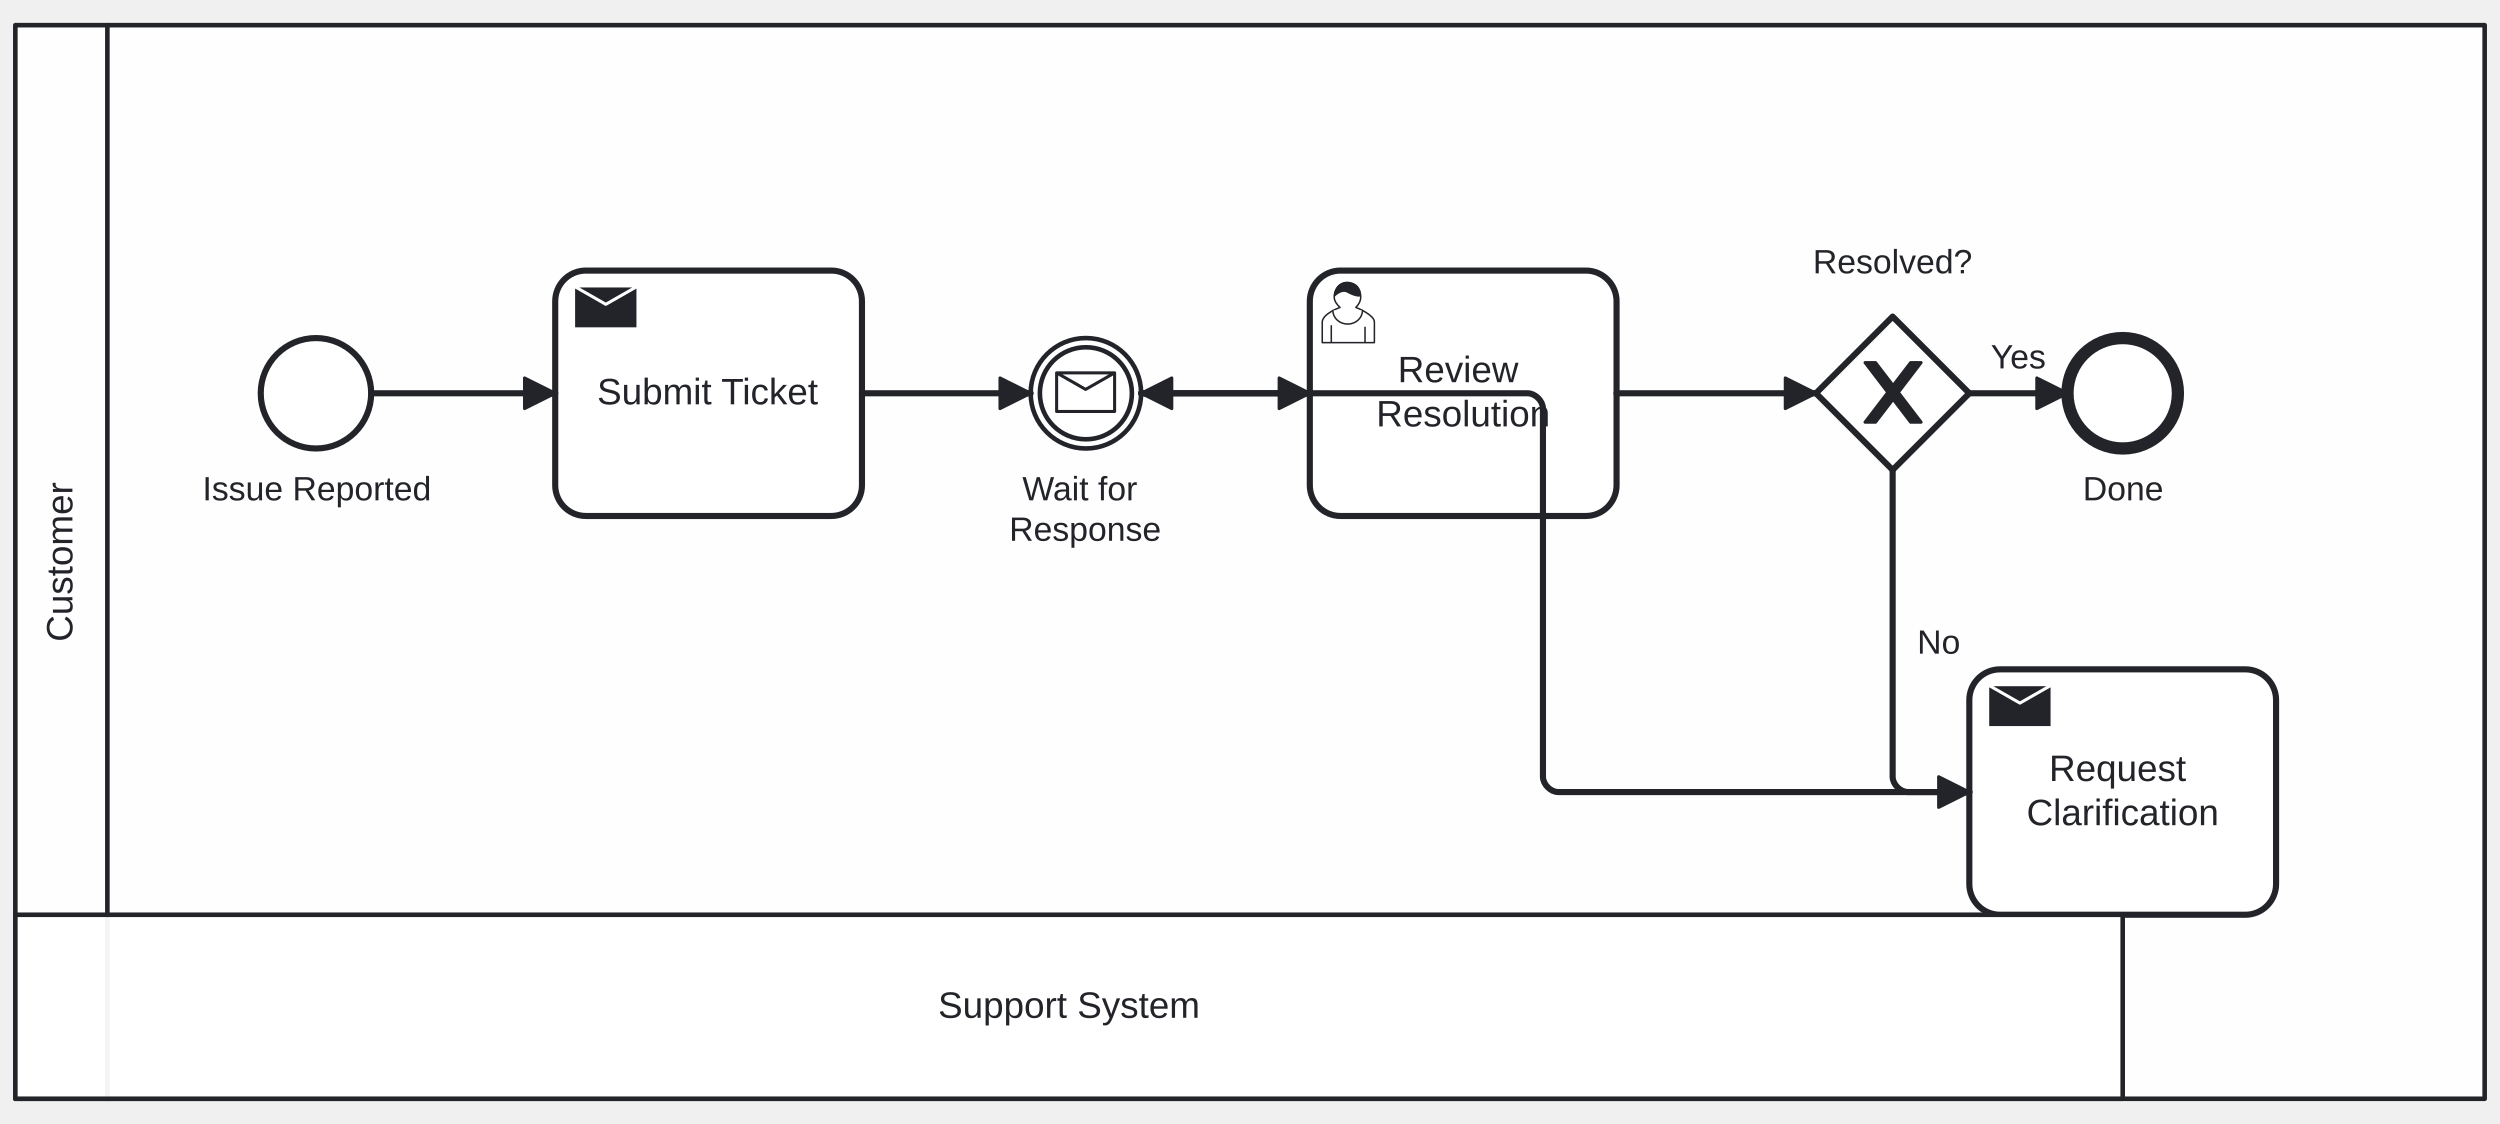
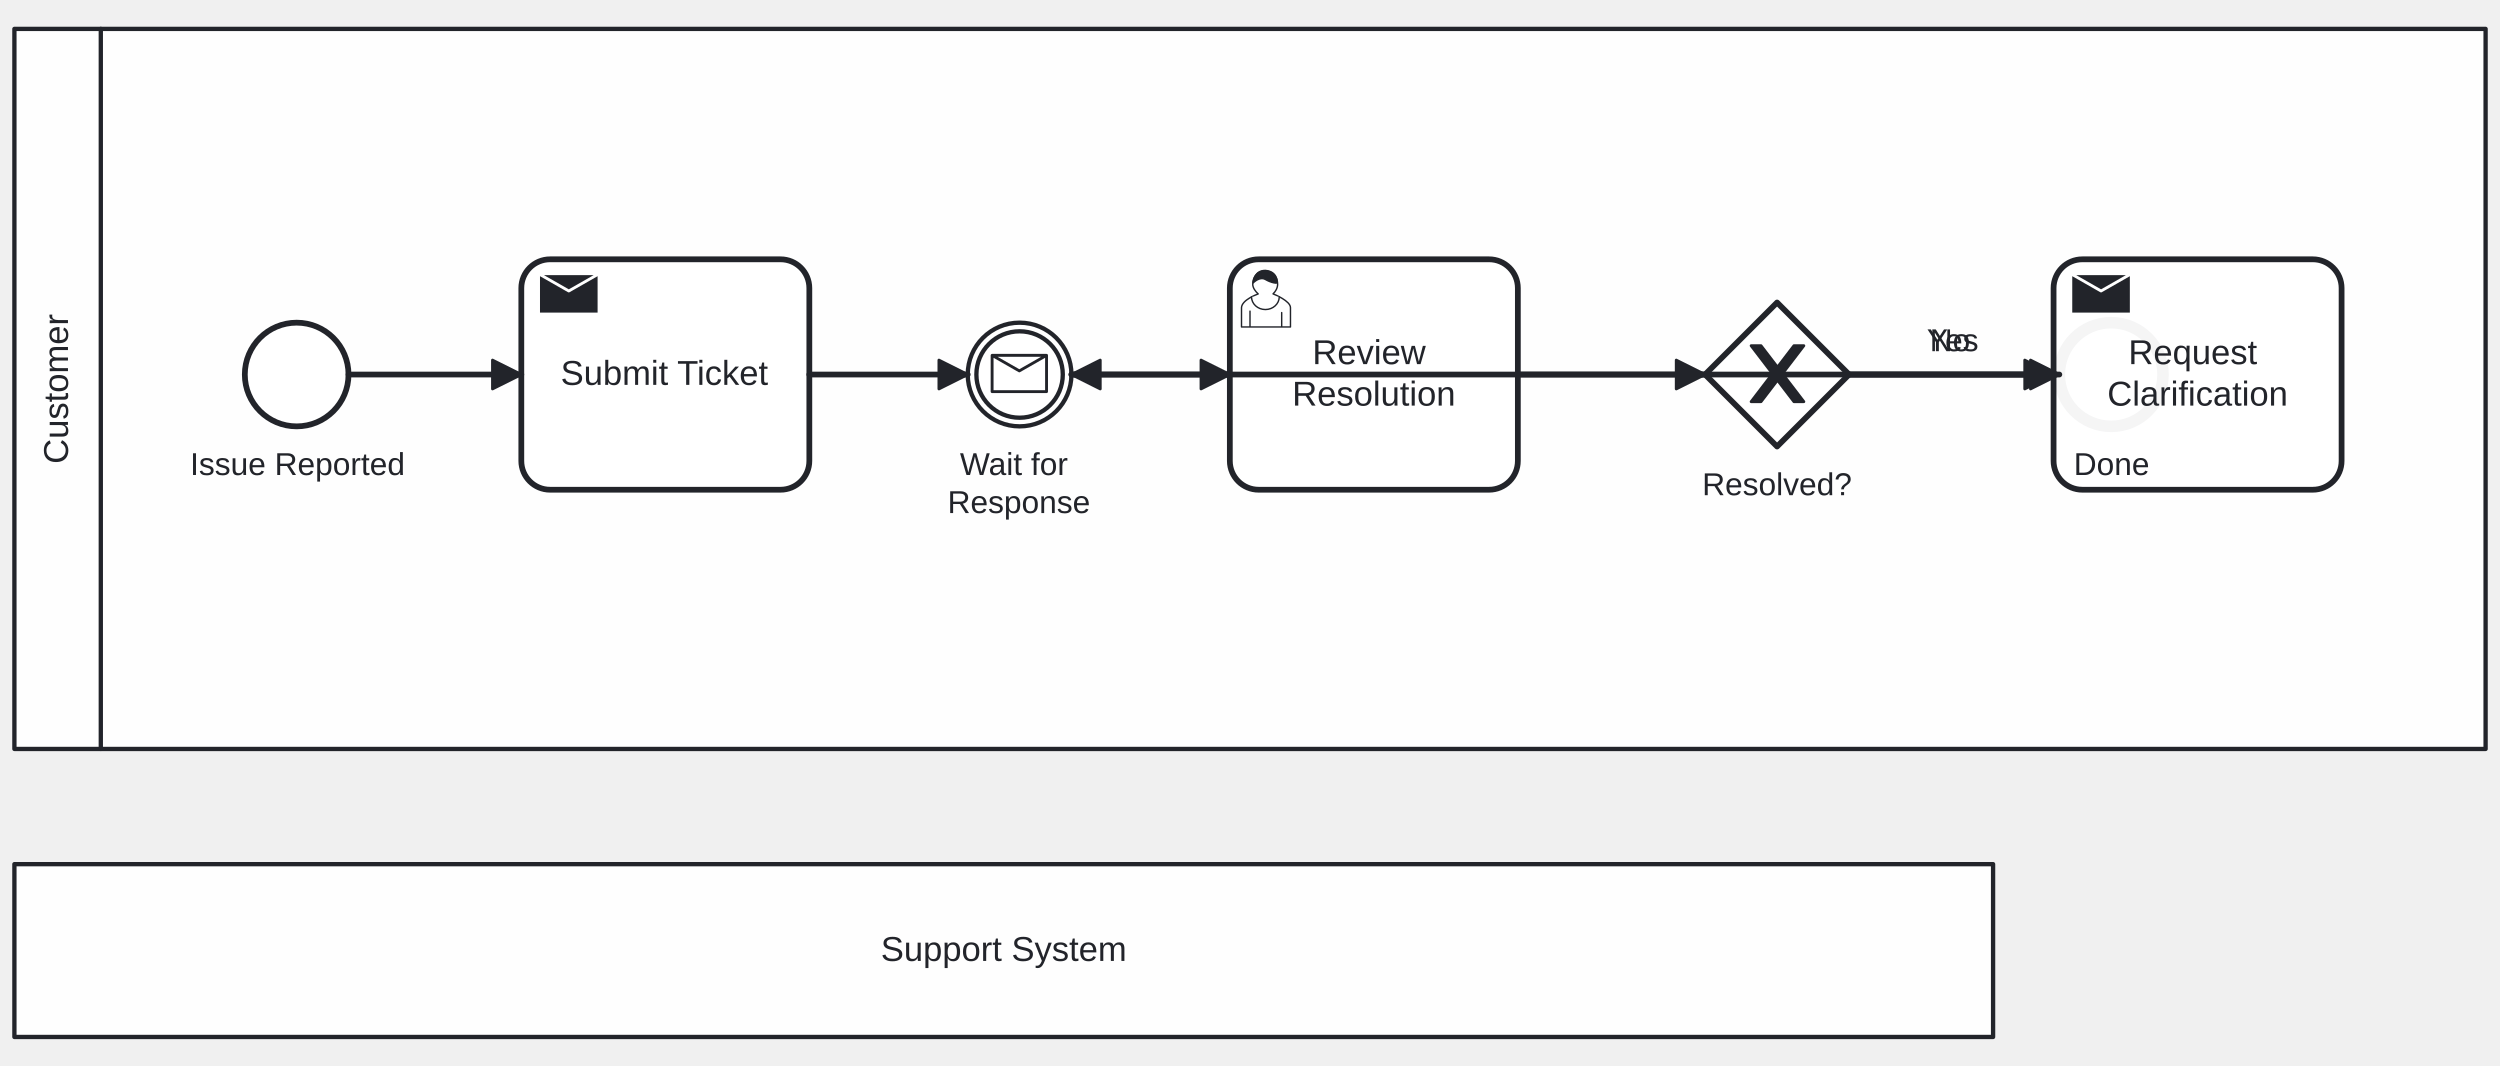
- <svg xmlns="http://www.w3.org/2000/svg" width="972" height="437" viewBox="157 77 815 360" version="1.1">
+ <svg xmlns="http://www.w3.org/2000/svg" width="1025" height="437" viewBox="157 77 868 360" version="1.1">
  <g class="djs-group">
    <g class="djs-element djs-shape" data-element-id="Participant_Customer" style="display: block;" transform="translate(162, 82)">
      <g class="djs-visual">
-         <rect x="0" y="0" width="805" height="350" rx="0" ry="0" style="stroke-linecap: round; stroke-linejoin: round; stroke: hsl(225, 10%, 15%); stroke-width: 1.5px; fill: white; fill-opacity: 0.95;" />
-         <path style="fill: none; stroke-linecap: round; stroke-linejoin: round; stroke: hsl(225, 10%, 15%); stroke-width: 1.5px;" d="M30,0L30,350" />
-         <text style="font-family: Arial, sans-serif; font-size: 12px; font-weight: normal; fill: hsl(225, 10%, 15%);" lineHeight="1.2" class="djs-label" transform="matrix(-1.8369701987210297e-16, -1, 1, -1.8369701987210297e-16, 0, 350)">
-           <tspan x="148.996" y="18.6">Customer</tspan>
-         </text>
-       </g>
-       <rect x="-5" y="-5" rx="4" width="815" height="360" style="fill: none;" class="djs-outline" />
-       <rect style="fill: none; stroke-opacity: 0; stroke: white; stroke-width: 15px;" class="djs-hit djs-hit-no-move" x="0" y="0" width="805" height="350" />
-       <rect style="fill: none; stroke-opacity: 0; stroke: white; stroke-width: 15px;" class="djs-hit djs-hit-click-stroke" x="0" y="0" width="805" height="350" />
-       <rect style="fill: none; stroke-opacity: 0; stroke: white; stroke-width: 15px;" class="djs-hit djs-hit-all" x="0" y="0" width="30" height="350" />
+         <rect x="0" y="0" width="858" height="250" rx="0" ry="0" style="stroke-linecap: round; stroke-linejoin: round; stroke: hsl(225, 10%, 15%); stroke-width: 1.5px; fill: white; fill-opacity: 0.95;" />
+         <path style="fill: none; stroke-linecap: round; stroke-linejoin: round; stroke: hsl(225, 10%, 15%); stroke-width: 1.5px;" d="M30,0L30,250" />
+         <text style="font-family: Arial, sans-serif; font-size: 12px; font-weight: normal; fill: hsl(225, 10%, 15%);" lineHeight="1.2" class="djs-label" transform="matrix(-1.8369701987210297e-16, -1, 1, -1.8369701987210297e-16, 0, 250)">
+           <tspan x="98.996" y="18.6">Customer</tspan>
+         </text>
+       </g>
+       <rect x="-5" y="-5" rx="4" width="868" height="260" style="fill: none;" class="djs-outline" />
+       <rect style="fill: none; stroke-opacity: 0; stroke: white; stroke-width: 15px;" class="djs-hit djs-hit-no-move" x="0" y="0" width="858" height="250" />
+       <rect style="fill: none; stroke-opacity: 0; stroke: white; stroke-width: 15px;" class="djs-hit djs-hit-click-stroke" x="0" y="0" width="858" height="250" />
+       <rect style="fill: none; stroke-opacity: 0; stroke: white; stroke-width: 15px;" class="djs-hit djs-hit-all" x="0" y="0" width="30" height="250" />
    </g>
    <g class="djs-children">
      <g class="djs-group">
        <g class="djs-element djs-shape" data-element-id="StartEvent_IssueReported" style="display: block;" transform="translate(242, 184)">
          <g class="djs-visual">
            <circle cx="18" cy="18" r="18" style="stroke-linecap: round; stroke-linejoin: round; stroke: hsl(225, 10%, 15%); stroke-width: 2px; fill: white; fill-opacity: 0.95;" />
          </g>
          <rect style="fill: none; stroke-opacity: 0; stroke: white; stroke-width: 15px;" class="djs-hit djs-hit-all" x="0" y="0" width="36" height="36" />
          <circle cx="18" cy="18" r="23" style="fill: none;" class="djs-outline" />
        </g>
      </g>
      <g class="djs-group">
        <g class="djs-element djs-shape" data-element-id="SendTask_SubmitTicket" style="display: block;" transform="translate(338, 162)">
          <g class="djs-visual">
            <rect x="0" y="0" width="100" height="80" rx="10" ry="10" style="stroke-linecap: round; stroke-linejoin: round; stroke: hsl(225, 10%, 15%); stroke-width: 2px; fill: white; fill-opacity: 0.95;" />
            <text style="font-family: Arial, sans-serif; font-size: 12px; font-weight: normal; fill: hsl(225, 10%, 15%);" lineHeight="1.2" class="djs-label">
              <tspan x="13.658" y="43.6">Submit Ticket</tspan>
            </text>
            <path style="fill: hsl(225, 10%, 15%); stroke-linecap: round; stroke-linejoin: round; stroke: white; stroke-width: 1px;" d="m 5.985,4.998 l 0,14 l 21,0 l 0,-14 z l 10.5,6 l 10.5,-6" />
          </g>
          <rect style="fill: none; stroke-opacity: 0; stroke: white; stroke-width: 15px;" class="djs-hit djs-hit-all" x="0" y="0" width="100" height="80" />
          <rect x="-5" y="-5" rx="14" width="110" height="90" style="fill: none;" class="djs-outline" />
        </g>
      </g>
      <g class="djs-group">
        <g class="djs-element djs-shape" data-element-id="Event_WaitForResponse" style="display: block;" transform="translate(493, 184)">
          <g class="djs-visual">
            <circle cx="18" cy="18" r="18" style="stroke-linecap: round; stroke-linejoin: round; stroke: hsl(225, 10%, 15%); stroke-width: 1.5px; fill: white; fill-opacity: 0.95;" />
            <circle cx="18" cy="18" r="15" style="stroke-linecap: round; stroke-linejoin: round; stroke: hsl(225, 10%, 15%); stroke-width: 1.5px; fill: none;" />
            <path style="fill: white; stroke-linecap: round; stroke-linejoin: round; stroke: hsl(225, 10%, 15%); stroke-width: 1px;" d="m 8.46,11.34 l 0,12.6 l 18.9,0 l 0,-12.6 z l 9.45,5.4 l 9.45,-5.4" />
          </g>
          <rect style="fill: none; stroke-opacity: 0; stroke: white; stroke-width: 15px;" class="djs-hit djs-hit-all" x="0" y="0" width="36" height="36" />
          <circle cx="18" cy="18" r="23" style="fill: none;" class="djs-outline" />
        </g>
      </g>
      <g class="djs-group">
        <g class="djs-element djs-shape" data-element-id="UserTask_ReviewResolution" style="display: block;" transform="translate(584, 162)">
          <g class="djs-visual">
            <rect x="0" y="0" width="100" height="80" rx="10" ry="10" style="stroke-linecap: round; stroke-linejoin: round; stroke: hsl(225, 10%, 15%); stroke-width: 2px; fill: white; fill-opacity: 0.95;" />
            <text style="font-family: Arial, sans-serif; font-size: 12px; font-weight: normal; fill: hsl(225, 10%, 15%);" lineHeight="1.2" class="djs-label">
              <tspan x="28.664" y="36.4">Review </tspan>
              <tspan x="21.656" y="50.8">Resolution</tspan>
            </text>
            <path style="fill: white; stroke-linecap: round; stroke-linejoin: round; stroke: hsl(225, 10%, 15%); stroke-width: 0.5px;" d="m 15,12 c 0.909,-0.845 1.594,-2.049 1.594,-3.385 0,-2.554 -1.805,-4.622 -4.357,-4.622 -2.552,0 -4.288,2.068 -4.288,4.622 0,1.348 0.974,2.562 1.896,3.405 -0.529,0.187 -5.669,2.097 -5.794,4.756 v 6.718 h 17 v -6.718 c 0,-2.298 -5.528,-4.595 -6.051,-4.776 zm -8,6 l 0,5.5 m 11,0 l 0,-5" />
            <path style="fill: white; stroke-linecap: round; stroke-linejoin: round; stroke: hsl(225, 10%, 15%); stroke-width: 0.5px;" d="m 15,12 m 2.162,1.009 c 0,2.447 -2.158,4.431 -4.821,4.431 -2.665,0 -4.822,-1.981 -4.822,-4.431 " />
            <path style="fill: hsl(225, 10%, 15%); stroke-linecap: round; stroke-linejoin: round; stroke: hsl(225, 10%, 15%); stroke-width: 0.5px;" d="m 15,12 m -6.9,-3.80 c 0,0 2.251,-2.358 4.274,-1.177 2.024,1.181 4.221,1.537 4.124,0.965 -0.098,-0.57 -0.117,-3.791 -4.191,-4.136 -3.575,0.001 -4.208,3.367 -4.207,4.348 z" />
          </g>
          <rect style="fill: none; stroke-opacity: 0; stroke: white; stroke-width: 15px;" class="djs-hit djs-hit-all" x="0" y="0" width="100" height="80" />
          <rect x="-5" y="-5" rx="14" width="110" height="90" style="fill: none;" class="djs-outline" />
        </g>
      </g>
      <g class="djs-group">
        <g class="djs-element djs-shape" data-element-id="Gateway_Resolved" style="display: block;" transform="translate(749, 177)">
          <g class="djs-visual">
            <polygon style="stroke-linecap: round; stroke-linejoin: round; stroke: hsl(225, 10%, 15%); stroke-width: 2px; fill: white; fill-opacity: 0.95;" points="25,0 50,25 25,50 0,25" />
            <path style="fill: hsl(225, 10%, 15%); stroke-linecap: round; stroke-linejoin: round; stroke: hsl(225, 10%, 15%); stroke-width: 1px;" d="m 16,15 7.429,9.714 -7.429,9.714 3.429,0 5.714,-7.464 5.714,7.464 3.429,0 -7.429,-9.714 7.429,-9.714 -3.429,0 -5.714,7.464 -5.714,-7.464 -3.429,0 z" />
          </g>
          <rect style="fill: none; stroke-opacity: 0; stroke: white; stroke-width: 15px;" class="djs-hit djs-hit-all" x="0" y="0" width="50" height="50" />
          <rect style="transform-box: fill-box; transform: rotate(45deg); transform-origin: center; fill: none;" x="2" y="2" rx="4" width="46" height="46" class="djs-outline" />
        </g>
      </g>
      <g class="djs-group">
-         <g class="djs-element djs-shape" data-element-id="EndEvent_Done" style="display: block;" transform="translate(831, 184)">
+         <g class="djs-element djs-shape" data-element-id="EndEvent_Done" style="display: block;" transform="translate(872, 184)">
          <g class="djs-visual">
            <circle cx="18" cy="18" r="18" style="stroke-linecap: round; stroke-linejoin: round; stroke: hsl(225, 10%, 15%); stroke-width: 4px; fill: white; fill-opacity: 0.95;" />
          </g>
          <rect style="fill: none; stroke-opacity: 0; stroke: white; stroke-width: 15px;" class="djs-hit djs-hit-all" x="0" y="0" width="36" height="36" />
          <circle cx="18" cy="18" r="24" style="fill: none;" class="djs-outline" />
        </g>
      </g>
      <g class="djs-group">
-         <g class="djs-element djs-shape" data-element-id="SendTask_RequestClarification" style="display: block;" transform="translate(799, 292)">
+         <g class="djs-element djs-shape selected" data-element-id="SendTask_RequestClarification" style="display: block;" transform="translate(870, 162)">
          <g class="djs-visual">
            <rect x="0" y="0" width="100" height="80" rx="10" ry="10" style="stroke-linecap: round; stroke-linejoin: round; stroke: hsl(225, 10%, 15%); stroke-width: 2px; fill: white; fill-opacity: 0.95;" />
            <text style="font-family: Arial, sans-serif; font-size: 12px; font-weight: normal; fill: hsl(225, 10%, 15%);" lineHeight="1.2" class="djs-label">
              <tspan x="25.988" y="36.4">Request </tspan>
              <tspan x="18.662" y="50.8">Clarification</tspan>
            </text>
            <path style="fill: hsl(225, 10%, 15%); stroke-linecap: round; stroke-linejoin: round; stroke: white; stroke-width: 1px;" d="m 5.985,4.998 l 0,14 l 21,0 l 0,-14 z l 10.5,6 l 10.5,-6" />
          </g>
          <rect style="fill: none; stroke-opacity: 0; stroke: white; stroke-width: 15px;" class="djs-hit djs-hit-all" x="0" y="0" width="100" height="80" />
          <rect x="-5" y="-5" rx="14" width="110" height="90" style="fill: none;" class="djs-outline" />
        </g>
      </g>
      <g class="djs-group">
-         <g class="djs-element djs-connection" data-element-id="Flow_IssueReported_to_SubmitTicket" style="display: block;">
-           <g class="djs-visual">
-             <defs>
-               <marker id="marker-81ekr7hkjog8yh5twk5874u57" viewBox="0 0 20 20" refX="11" refY="10" markerWidth="10" markerHeight="10" orient="auto">
-                 <path d="M 1 5 L 11 10 L 1 15 Z" style="stroke-linecap: round; stroke-linejoin: round; stroke: hsl(225, 10%, 15%); stroke-width: 1px; fill: hsl(225, 10%, 15%);" />
-               </marker>
-             </defs>
-             <path style="fill: none; stroke-linecap: round; stroke-linejoin: round; stroke: hsl(225, 10%, 15%); stroke-width: 2px; marker-end: url(#marker-81ekr7hkjog8yh5twk5874u57);" data-corner-radius="5" d="M278,202L338,202" />
+         <g class="djs-element djs-connection" data-element-id="Flow_1jqwje6" style="display: block;">
+           <g class="djs-visual">
+             <defs>
+               <marker id="marker-8ichap2qdkwneu6acqbnaay00" viewBox="0 0 20 20" refX="11" refY="10" markerWidth="10" markerHeight="10" orient="auto">
+                 <path d="M 1 5 L 11 10 L 1 15 Z" style="stroke-linecap: round; stroke-linejoin: round; stroke: hsl(225, 10%, 15%); stroke-width: 1px; fill: hsl(225, 10%, 15%);" />
+               </marker>
+             </defs>
+             <path style="fill: none; stroke-linecap: round; stroke-linejoin: round; stroke: hsl(225, 10%, 15%); stroke-width: 2px; marker-end: url(#marker-8ichap2qdkwneu6acqbnaay00);" data-corner-radius="5" d="M278,202L338,202" />
          </g>
          <path d="M278,202L338,202" style="fill: none; stroke-opacity: 0; stroke: white; stroke-width: 15px;" class="djs-hit djs-hit-stroke" />
          <rect x="273" y="197" rx="4" width="70" height="10" style="fill: none;" class="djs-outline" />
        </g>
      </g>
      <g class="djs-group">
-         <g class="djs-element djs-connection" data-element-id="Flow_SubmitTicket_to_WaitForResponse" style="display: block;">
-           <g class="djs-visual">
-             <defs>
-               <marker id="marker-cr1qng9x77hzvcgjjcl6exvnx" viewBox="0 0 20 20" refX="11" refY="10" markerWidth="10" markerHeight="10" orient="auto">
-                 <path d="M 1 5 L 11 10 L 1 15 Z" style="stroke-linecap: round; stroke-linejoin: round; stroke: hsl(225, 10%, 15%); stroke-width: 1px; fill: hsl(225, 10%, 15%);" />
-               </marker>
-             </defs>
-             <path style="fill: none; stroke-linecap: round; stroke-linejoin: round; stroke: hsl(225, 10%, 15%); stroke-width: 2px; marker-end: url(#marker-cr1qng9x77hzvcgjjcl6exvnx);" data-corner-radius="5" d="M438,202L493,202" />
+         <g class="djs-element djs-connection" data-element-id="Flow_0akmbyj" style="display: block;">
+           <g class="djs-visual">
+             <defs>
+               <marker id="marker-cmp97k7jylyf6nrgr38zb5rtc" viewBox="0 0 20 20" refX="11" refY="10" markerWidth="10" markerHeight="10" orient="auto">
+                 <path d="M 1 5 L 11 10 L 1 15 Z" style="stroke-linecap: round; stroke-linejoin: round; stroke: hsl(225, 10%, 15%); stroke-width: 1px; fill: hsl(225, 10%, 15%);" />
+               </marker>
+             </defs>
+             <path style="fill: none; stroke-linecap: round; stroke-linejoin: round; stroke: hsl(225, 10%, 15%); stroke-width: 2px; marker-end: url(#marker-cmp97k7jylyf6nrgr38zb5rtc);" data-corner-radius="5" d="M438,202L493,202" />
          </g>
          <path d="M438,202L493,202" style="fill: none; stroke-opacity: 0; stroke: white; stroke-width: 15px;" class="djs-hit djs-hit-stroke" />
          <rect x="433" y="197" rx="4" width="65" height="10" style="fill: none;" class="djs-outline" />
        </g>
      </g>
      <g class="djs-group">
-         <g class="djs-element djs-connection" data-element-id="Flow_WaitForResponse_to_ReviewResolution" style="display: block;">
-           <g class="djs-visual">
-             <defs>
-               <marker id="marker-3r2m3p9gluk20hxr825y1dmpo" viewBox="0 0 20 20" refX="11" refY="10" markerWidth="10" markerHeight="10" orient="auto">
-                 <path d="M 1 5 L 11 10 L 1 15 Z" style="stroke-linecap: round; stroke-linejoin: round; stroke: hsl(225, 10%, 15%); stroke-width: 1px; fill: hsl(225, 10%, 15%);" />
-               </marker>
-             </defs>
-             <path style="fill: none; stroke-linecap: round; stroke-linejoin: round; stroke: hsl(225, 10%, 15%); stroke-width: 2px; marker-end: url(#marker-3r2m3p9gluk20hxr825y1dmpo);" data-corner-radius="5" d="M529,202L584,202" />
+         <g class="djs-element djs-connection" data-element-id="Flow_0baluxb" style="display: block;">
+           <g class="djs-visual">
+             <defs>
+               <marker id="marker-etfr8yiy3vufeu52en02q0bvn" viewBox="0 0 20 20" refX="11" refY="10" markerWidth="10" markerHeight="10" orient="auto">
+                 <path d="M 1 5 L 11 10 L 1 15 Z" style="stroke-linecap: round; stroke-linejoin: round; stroke: hsl(225, 10%, 15%); stroke-width: 1px; fill: hsl(225, 10%, 15%);" />
+               </marker>
+             </defs>
+             <path style="fill: none; stroke-linecap: round; stroke-linejoin: round; stroke: hsl(225, 10%, 15%); stroke-width: 2px; marker-end: url(#marker-etfr8yiy3vufeu52en02q0bvn);" data-corner-radius="5" d="M529,202L584,202" />
          </g>
          <path d="M529,202L584,202" style="fill: none; stroke-opacity: 0; stroke: white; stroke-width: 15px;" class="djs-hit djs-hit-stroke" />
          <rect x="524" y="197" rx="4" width="65" height="10" style="fill: none;" class="djs-outline" />
        </g>
      </g>
      <g class="djs-group">
-         <g class="djs-element djs-connection" data-element-id="Flow_ReviewResolution_to_Resolved" style="display: block;">
-           <g class="djs-visual">
-             <defs>
-               <marker id="marker-3td7lkv5u7mmsrmtly9xdax5i" viewBox="0 0 20 20" refX="11" refY="10" markerWidth="10" markerHeight="10" orient="auto">
-                 <path d="M 1 5 L 11 10 L 1 15 Z" style="stroke-linecap: round; stroke-linejoin: round; stroke: hsl(225, 10%, 15%); stroke-width: 1px; fill: hsl(225, 10%, 15%);" />
-               </marker>
-             </defs>
-             <path style="fill: none; stroke-linecap: round; stroke-linejoin: round; stroke: hsl(225, 10%, 15%); stroke-width: 2px; marker-end: url(#marker-3td7lkv5u7mmsrmtly9xdax5i);" data-corner-radius="5" d="M684,202L749,202" />
+         <g class="djs-element djs-connection" data-element-id="Flow_0xjrs3f" style="display: block;">
+           <g class="djs-visual">
+             <defs>
+               <marker id="marker-5jp741e1f5tv7oxorrd6l4klx" viewBox="0 0 20 20" refX="11" refY="10" markerWidth="10" markerHeight="10" orient="auto">
+                 <path d="M 1 5 L 11 10 L 1 15 Z" style="stroke-linecap: round; stroke-linejoin: round; stroke: hsl(225, 10%, 15%); stroke-width: 1px; fill: hsl(225, 10%, 15%);" />
+               </marker>
+             </defs>
+             <path style="fill: none; stroke-linecap: round; stroke-linejoin: round; stroke: hsl(225, 10%, 15%); stroke-width: 2px; marker-end: url(#marker-5jp741e1f5tv7oxorrd6l4klx);" data-corner-radius="5" d="M684,202L749,202" />
          </g>
          <path d="M684,202L749,202" style="fill: none; stroke-opacity: 0; stroke: white; stroke-width: 15px;" class="djs-hit djs-hit-stroke" />
          <rect x="679" y="197" rx="4" width="75" height="10" style="fill: none;" class="djs-outline" />
        </g>
      </g>
      <g class="djs-group">
-         <g class="djs-element djs-shape" data-element-id="EndEvent_Done_label" style="display: block;" transform="translate(836, 227)">
+         <g class="djs-element djs-shape" data-element-id="EndEvent_Done_label" style="display: block;" transform="translate(877, 227)">
          <g class="djs-visual">
            <text style="font-family: Arial, sans-serif; font-size: 11px; font-weight: normal; fill: hsl(225, 10%, 15%);" lineHeight="1.2" class="djs-label">
              <tspan x="0" y="9.9">Done</tspan>
            </text>
          </g>
          <rect style="fill: none; stroke-opacity: 0; stroke: white; stroke-width: 15px;" class="djs-hit djs-hit-all" x="0" y="0" width="27" height="14" />
          <rect x="-5" y="-5" rx="4" width="37" height="24" style="fill: none;" class="djs-outline" />
        </g>
      </g>
      <g class="djs-group">
        <g class="djs-element djs-connection" data-element-id="Flow_Yes" style="display: block;">
          <g class="djs-visual">
            <defs>
-               <marker id="marker-7f28dsp7ymepxv8a23ry0h7gb" viewBox="0 0 20 20" refX="11" refY="10" markerWidth="10" markerHeight="10" orient="auto">
-                 <path d="M 1 5 L 11 10 L 1 15 Z" style="stroke-linecap: round; stroke-linejoin: round; stroke: hsl(225, 10%, 15%); stroke-width: 1px; fill: hsl(225, 10%, 15%);" />
-               </marker>
-             </defs>
-             <path style="fill: none; stroke-linecap: round; stroke-linejoin: round; stroke: hsl(225, 10%, 15%); stroke-width: 2px; marker-end: url(#marker-7f28dsp7ymepxv8a23ry0h7gb);" data-corner-radius="5" d="M799,202L831,202" />
-           </g>
-           <path d="M799,202L831,202" style="fill: none; stroke-opacity: 0; stroke: white; stroke-width: 15px;" class="djs-hit djs-hit-stroke" />
-           <rect x="794" y="197" rx="4" width="42" height="10" style="fill: none;" class="djs-outline" />
-         </g>
-       </g>
-       <g class="djs-group">
-         <g class="djs-element djs-shape" data-element-id="Flow_Yes_label" style="display: block;" transform="translate(806, 184)">
+               <marker id="marker-c6edfyiv2ck6fmoaeiuae18cx" viewBox="0 0 20 20" refX="11" refY="10" markerWidth="10" markerHeight="10" orient="auto">
+                 <path d="M 1 5 L 11 10 L 1 15 Z" style="stroke-linecap: round; stroke-linejoin: round; stroke: hsl(225, 10%, 15%); stroke-width: 1px; fill: hsl(225, 10%, 15%);" />
+               </marker>
+             </defs>
+             <path style="fill: none; stroke-linecap: round; stroke-linejoin: round; stroke: hsl(225, 10%, 15%); stroke-width: 2px; marker-end: url(#marker-c6edfyiv2ck6fmoaeiuae18cx);" data-corner-radius="5" d="M799,202L872,202" />
+           </g>
+           <path d="M799,202L872,202" style="fill: none; stroke-opacity: 0; stroke: white; stroke-width: 15px;" class="djs-hit djs-hit-stroke" />
+           <rect x="794" y="197" rx="4" width="83" height="10" style="fill: none;" class="djs-outline" />
+         </g>
+       </g>
+       <g class="djs-group">
+         <g class="djs-element djs-shape" data-element-id="Flow_Yes_label" style="display: block;" transform="translate(826, 184)">
          <g class="djs-visual">
            <text style="font-family: Arial, sans-serif; font-size: 11px; font-weight: normal; fill: hsl(225, 10%, 15%);" lineHeight="1.2" class="djs-label">
              <tspan x="0" y="9.9">Yes</tspan>
            </text>
          </g>
          <rect style="fill: none; stroke-opacity: 0; stroke: white; stroke-width: 15px;" class="djs-hit djs-hit-all" x="0" y="0" width="19" height="14" />
          <rect x="-5" y="-5" rx="4" width="29" height="24" style="fill: none;" class="djs-outline" />
        </g>
      </g>
      <g class="djs-group">
        <g class="djs-element djs-connection" data-element-id="Flow_No" style="display: block;">
          <g class="djs-visual">
            <defs>
-               <marker id="marker-c8tguq6u87f5e0bhzkfxneln5" viewBox="0 0 20 20" refX="11" refY="10" markerWidth="10" markerHeight="10" orient="auto">
-                 <path d="M 1 5 L 11 10 L 1 15 Z" style="stroke-linecap: round; stroke-linejoin: round; stroke: hsl(225, 10%, 15%); stroke-width: 1px; fill: hsl(225, 10%, 15%);" />
-               </marker>
-             </defs>
-             <path style="fill: none; stroke-linecap: round; stroke-linejoin: round; stroke: hsl(225, 10%, 15%); stroke-width: 2px; marker-end: url(#marker-c8tguq6u87f5e0bhzkfxneln5);" data-corner-radius="5" d="M774,227L774,327C774,329.5,776.5,332,779,332L799,332" />
-           </g>
-           <path d="M774,227L774,332L799,332" style="fill: none; stroke-opacity: 0; stroke: white; stroke-width: 15px;" class="djs-hit djs-hit-stroke" />
-           <rect x="769" y="222" rx="4" width="35" height="115" style="fill: none;" class="djs-outline" />
-         </g>
-       </g>
-       <g class="djs-group">
-         <g class="djs-element djs-shape" data-element-id="Flow_No_label" style="display: block;" transform="translate(782, 277)">
+               <marker id="marker-7ifwt43xn0ieb3zpchgjoq8dg" viewBox="0 0 20 20" refX="11" refY="10" markerWidth="10" markerHeight="10" orient="auto">
+                 <path d="M 1 5 L 11 10 L 1 15 Z" style="stroke-linecap: round; stroke-linejoin: round; stroke: hsl(225, 10%, 15%); stroke-width: 1px; fill: hsl(225, 10%, 15%);" />
+               </marker>
+             </defs>
+             <path style="fill: none; stroke-linecap: round; stroke-linejoin: round; stroke: hsl(225, 10%, 15%); stroke-width: 2px; marker-end: url(#marker-7ifwt43xn0ieb3zpchgjoq8dg);" data-corner-radius="5" d="M799,202L870,202" />
+           </g>
+           <path d="M799,202L870,202" style="fill: none; stroke-opacity: 0; stroke: white; stroke-width: 15px;" class="djs-hit djs-hit-stroke" />
+           <rect x="794" y="197" rx="4" width="81" height="10" style="fill: none;" class="djs-outline" />
+         </g>
+       </g>
+       <g class="djs-group">
+         <g class="djs-element djs-shape" data-element-id="Flow_No_label" style="display: block;" transform="translate(827, 184)">
          <g class="djs-visual">
            <text style="font-family: Arial, sans-serif; font-size: 11px; font-weight: normal; fill: hsl(225, 10%, 15%);" lineHeight="1.2" class="djs-label">
              <tspan x="0" y="9.9">No</tspan>
            </text>
          </g>
          <rect style="fill: none; stroke-opacity: 0; stroke: white; stroke-width: 15px;" class="djs-hit djs-hit-all" x="0" y="0" width="15" height="14" />
          <rect x="-5" y="-5" rx="4" width="25" height="24" style="fill: none;" class="djs-outline" />
        </g>
      </g>
      <g class="djs-group">
        <g class="djs-element djs-connection" data-element-id="Flow_RequestClarification_to_WaitForResponse" style="display: block;">
          <g class="djs-visual">
            <defs>
-               <marker id="marker-41ps6qifnr9awcs3ybeqv5vn8" viewBox="0 0 20 20" refX="11" refY="10" markerWidth="10" markerHeight="10" orient="auto">
-                 <path d="M 1 5 L 11 10 L 1 15 Z" style="stroke-linecap: round; stroke-linejoin: round; stroke: hsl(225, 10%, 15%); stroke-width: 1px; fill: hsl(225, 10%, 15%);" />
-               </marker>
-             </defs>
-             <path style="fill: none; stroke-linecap: round; stroke-linejoin: round; stroke: hsl(225, 10%, 15%); stroke-width: 2px; marker-end: url(#marker-41ps6qifnr9awcs3ybeqv5vn8);" data-corner-radius="5" d="M799,332L665,332C662.5,332,660,329.5,660,327L660,207C660,204.5,657.5,202,655,202L529,202" />
-           </g>
-           <path d="M799,332L660,332L660,202L529,202" style="fill: none; stroke-opacity: 0; stroke: white; stroke-width: 15px;" class="djs-hit djs-hit-stroke" />
-           <rect x="524" y="197" rx="4" width="280" height="140" style="fill: none;" class="djs-outline" />
+               <marker id="marker-7rrp6n9p0hd6rtxi2md6dgqo3" viewBox="0 0 20 20" refX="11" refY="10" markerWidth="10" markerHeight="10" orient="auto">
+                 <path d="M 1 5 L 11 10 L 1 15 Z" style="stroke-linecap: round; stroke-linejoin: round; stroke: hsl(225, 10%, 15%); stroke-width: 1px; fill: hsl(225, 10%, 15%);" />
+               </marker>
+             </defs>
+             <path style="fill: none; stroke-linecap: round; stroke-linejoin: round; stroke: hsl(225, 10%, 15%); stroke-width: 2px; marker-end: url(#marker-7rrp6n9p0hd6rtxi2md6dgqo3);" data-corner-radius="5" d="M870,202L529,202" />
+           </g>
+           <path d="M870,202L529,202" style="fill: none; stroke-opacity: 0; stroke: white; stroke-width: 15px;" class="djs-hit djs-hit-stroke" />
+           <rect x="524" y="197" rx="4" width="351" height="10" style="fill: none;" class="djs-outline" />
        </g>
      </g>
    </g>
  </g>
  <g class="djs-group">
    <g class="djs-element djs-shape" data-element-id="StartEvent_IssueReported_label" style="display: block;" transform="translate(223, 227)">
      <g class="djs-visual">
        <text style="font-family: Arial, sans-serif; font-size: 11px; font-weight: normal; fill: hsl(225, 10%, 15%);" lineHeight="1.2" class="djs-label">
          <tspan x="0" y="9.9">Issue Reported</tspan>
        </text>
      </g>
      <rect style="fill: none; stroke-opacity: 0; stroke: white; stroke-width: 15px;" class="djs-hit djs-hit-all" x="0" y="0" width="75" height="14" />
      <rect x="-5" y="-5" rx="4" width="85" height="24" style="fill: none;" class="djs-outline" />
    </g>
  </g>
  <g class="djs-group">
    <g class="djs-element djs-shape" data-element-id="Event_WaitForResponse_label" style="display: block;" transform="translate(486, 227)">
      <g class="djs-visual">
        <text style="font-family: Arial, sans-serif; font-size: 11px; font-weight: normal; fill: hsl(225, 10%, 15%);" lineHeight="1.2" class="djs-label">
          <tspan x="4.285" y="9.9">Wait for </tspan>
          <tspan x="0" y="23.1">Response</tspan>
        </text>
      </g>
      <rect style="fill: none; stroke-opacity: 0; stroke: white; stroke-width: 15px;" class="djs-hit djs-hit-all" x="0" y="0" width="50" height="27" />
      <rect x="-5" y="-5" rx="4" width="60" height="37" style="fill: none;" class="djs-outline" />
    </g>
  </g>
  <g class="djs-group">
+     <g class="djs-element djs-shape" data-element-id="Gateway_Resolved_label" style="display: block;" transform="translate(748, 234)">
+       <g class="djs-visual">
+         <text style="font-family: Arial, sans-serif; font-size: 11px; font-weight: normal; fill: hsl(225, 10%, 15%);" lineHeight="1.2" class="djs-label">
+           <tspan x="0" y="9.9">Resolved?</tspan>
+         </text>
+       </g>
+       <rect style="fill: none; stroke-opacity: 0; stroke: white; stroke-width: 15px;" class="djs-hit djs-hit-all" x="0" y="0" width="52" height="14" />
+       <rect x="-5" y="-5" rx="4" width="62" height="24" style="fill: none;" class="djs-outline" />
+     </g>
+   </g>
+   <g class="djs-group">
    <g class="djs-element djs-shape" data-element-id="Participant_SupportSystem" style="display: block;" transform="translate(162, 372)">
      <g class="djs-visual">
        <rect x="0" y="0" width="687" height="60" rx="0" ry="0" style="stroke-linecap: round; stroke-linejoin: round; stroke: hsl(225, 10%, 15%); stroke-width: 1.5px; fill: white; fill-opacity: 0.95;" />
        <text style="font-family: Arial, sans-serif; font-size: 12px; font-weight: normal; fill: hsl(225, 10%, 15%);" lineHeight="1.2" class="djs-label">
          <tspan x="300.816" y="33.6">Support System</tspan>
        </text>
      </g>
      <rect x="-5" y="-5" rx="4" width="697" height="70" style="fill: none;" class="djs-outline" />
      <rect style="fill: none; stroke-opacity: 0; stroke: white; stroke-width: 15px;" class="djs-hit djs-hit-all" x="0" y="0" width="687" height="60" />
    </g>
  </g>
-   <g class="djs-group">
-     <g class="djs-element djs-shape" data-element-id="Gateway_Resolved_label" style="display: block;" transform="translate(748, 153)">
-       <g class="djs-visual">
-         <text style="font-family: Arial, sans-serif; font-size: 11px; font-weight: normal; fill: hsl(225, 10%, 15%);" lineHeight="1.2" class="djs-label">
-           <tspan x="0" y="9.9">Resolved?</tspan>
-         </text>
-       </g>
-       <rect style="fill: none; stroke-opacity: 0; stroke: white; stroke-width: 15px;" class="djs-hit djs-hit-all" x="0" y="0" width="52" height="14" />
-       <rect x="-5" y="-5" rx="4" width="62" height="24" style="fill: none;" class="djs-outline" />
-     </g>
-   </g>
</svg>
